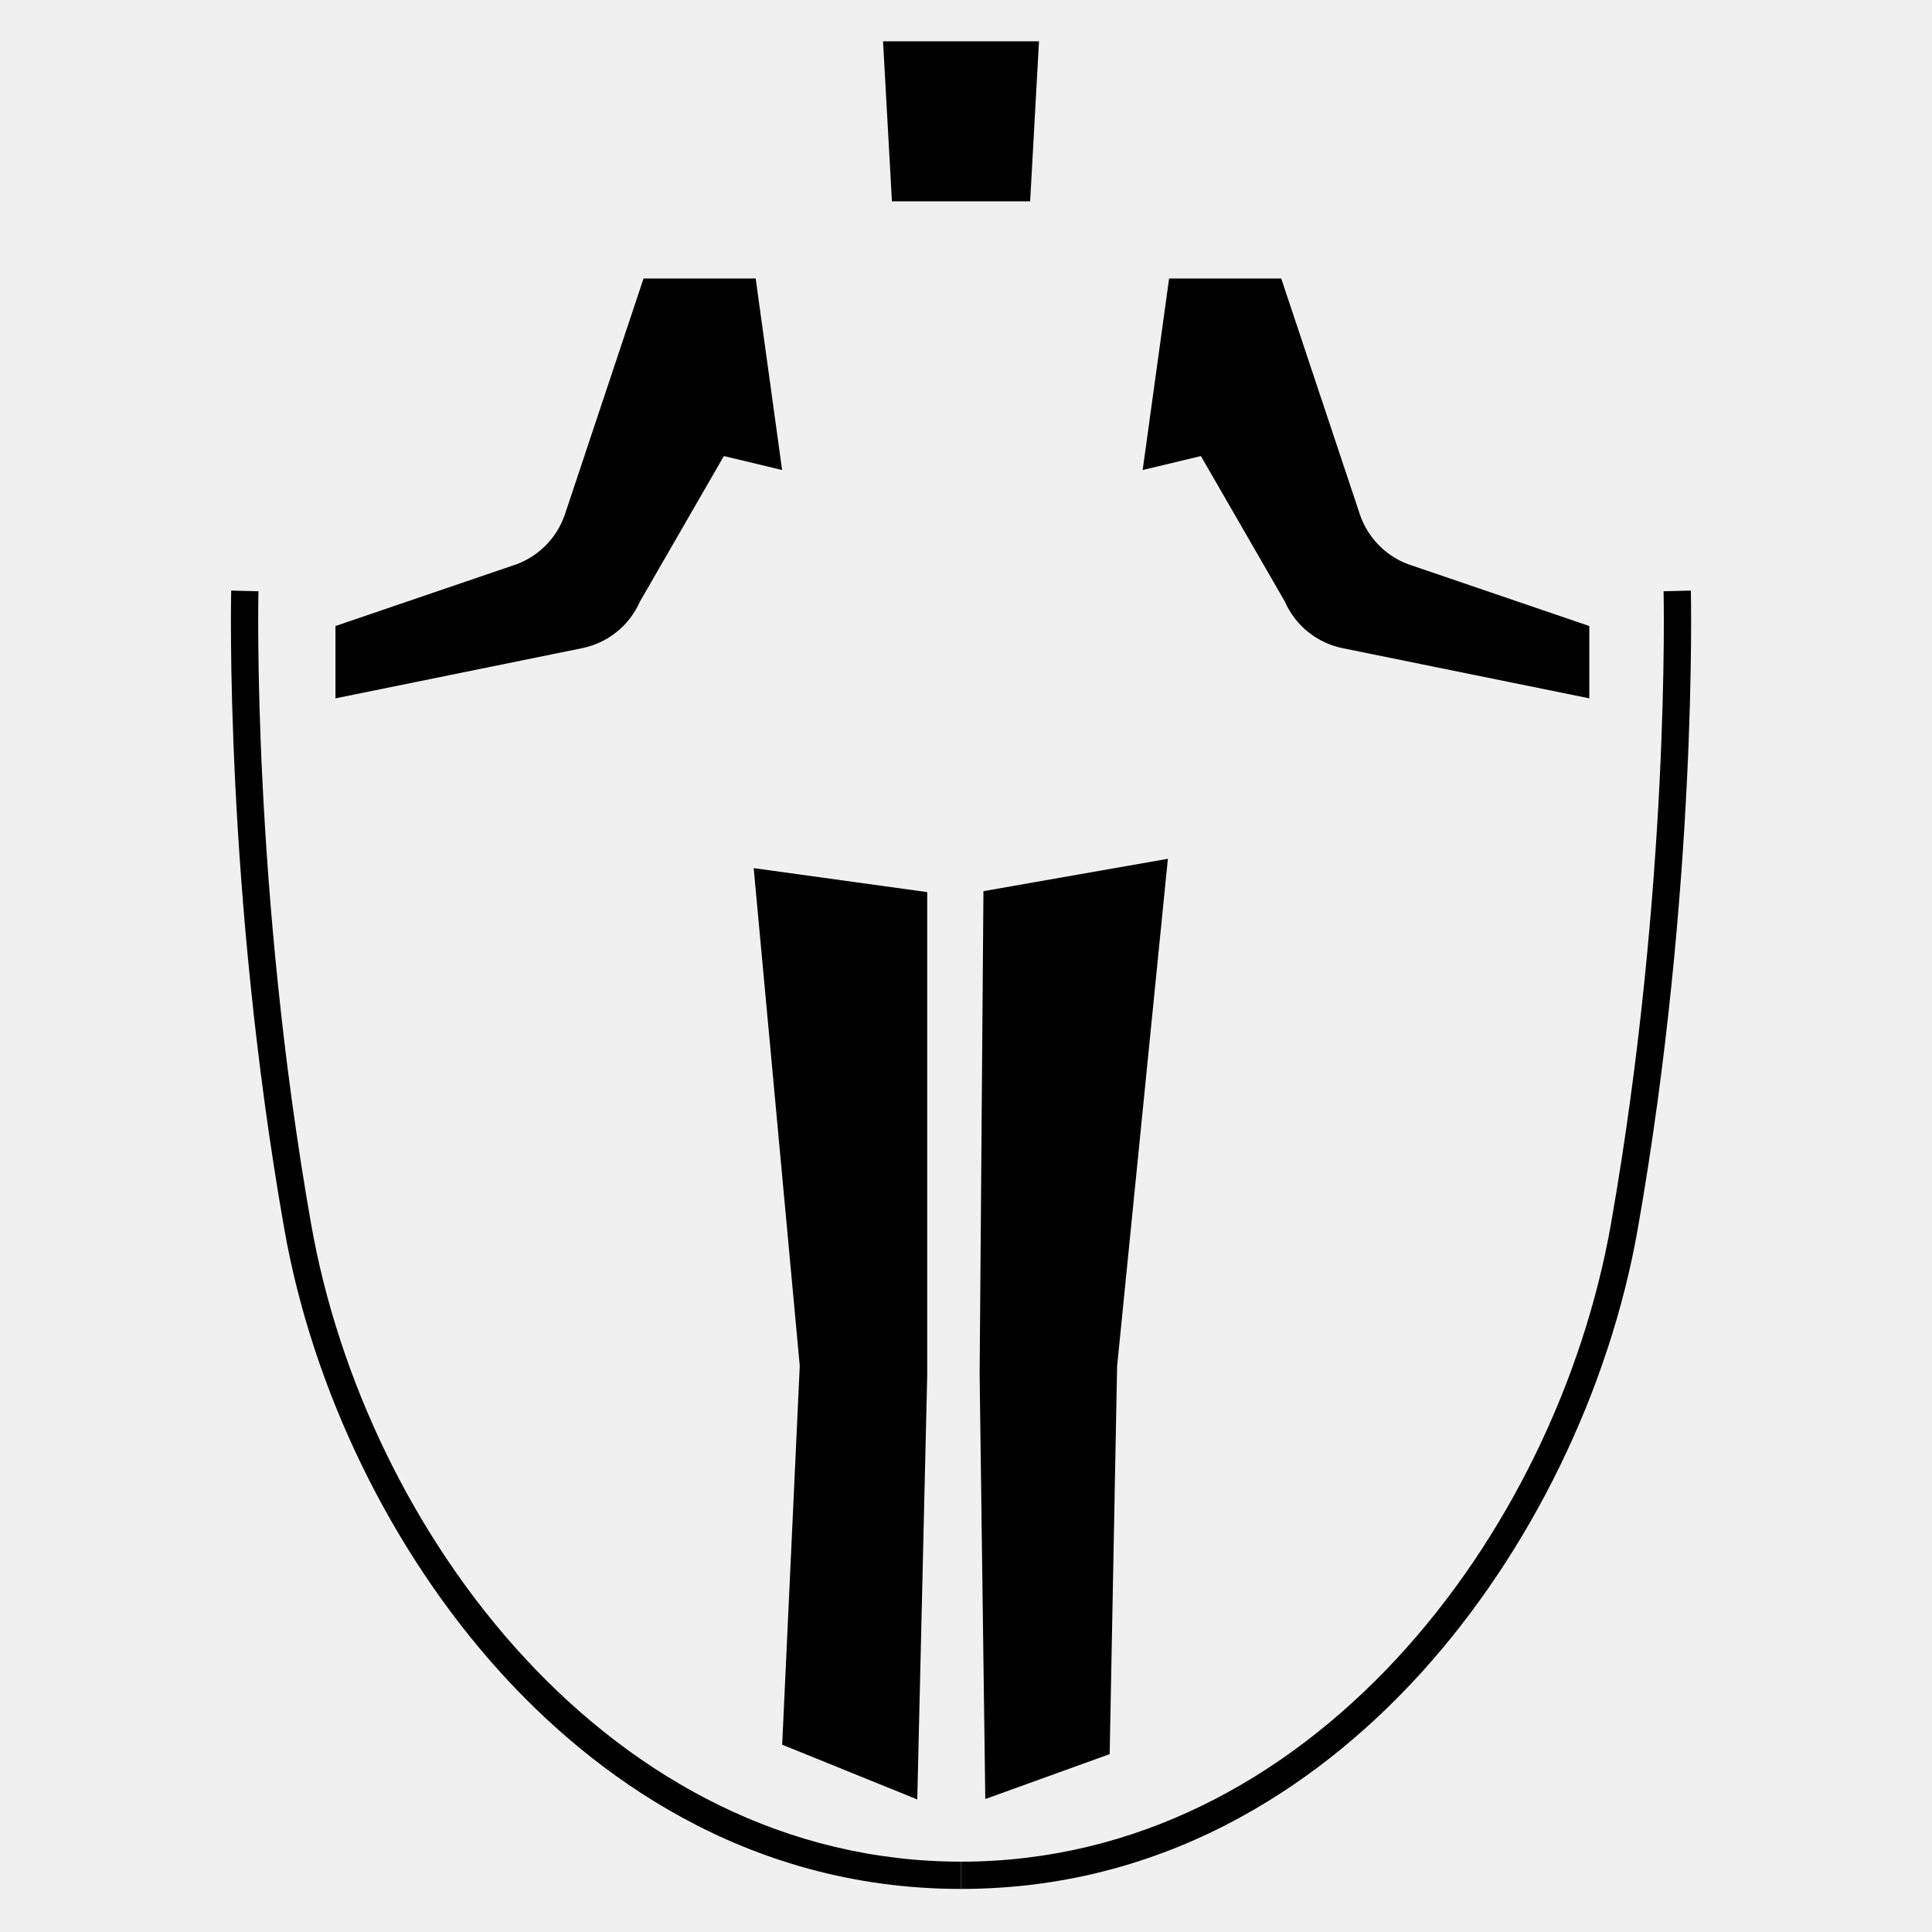
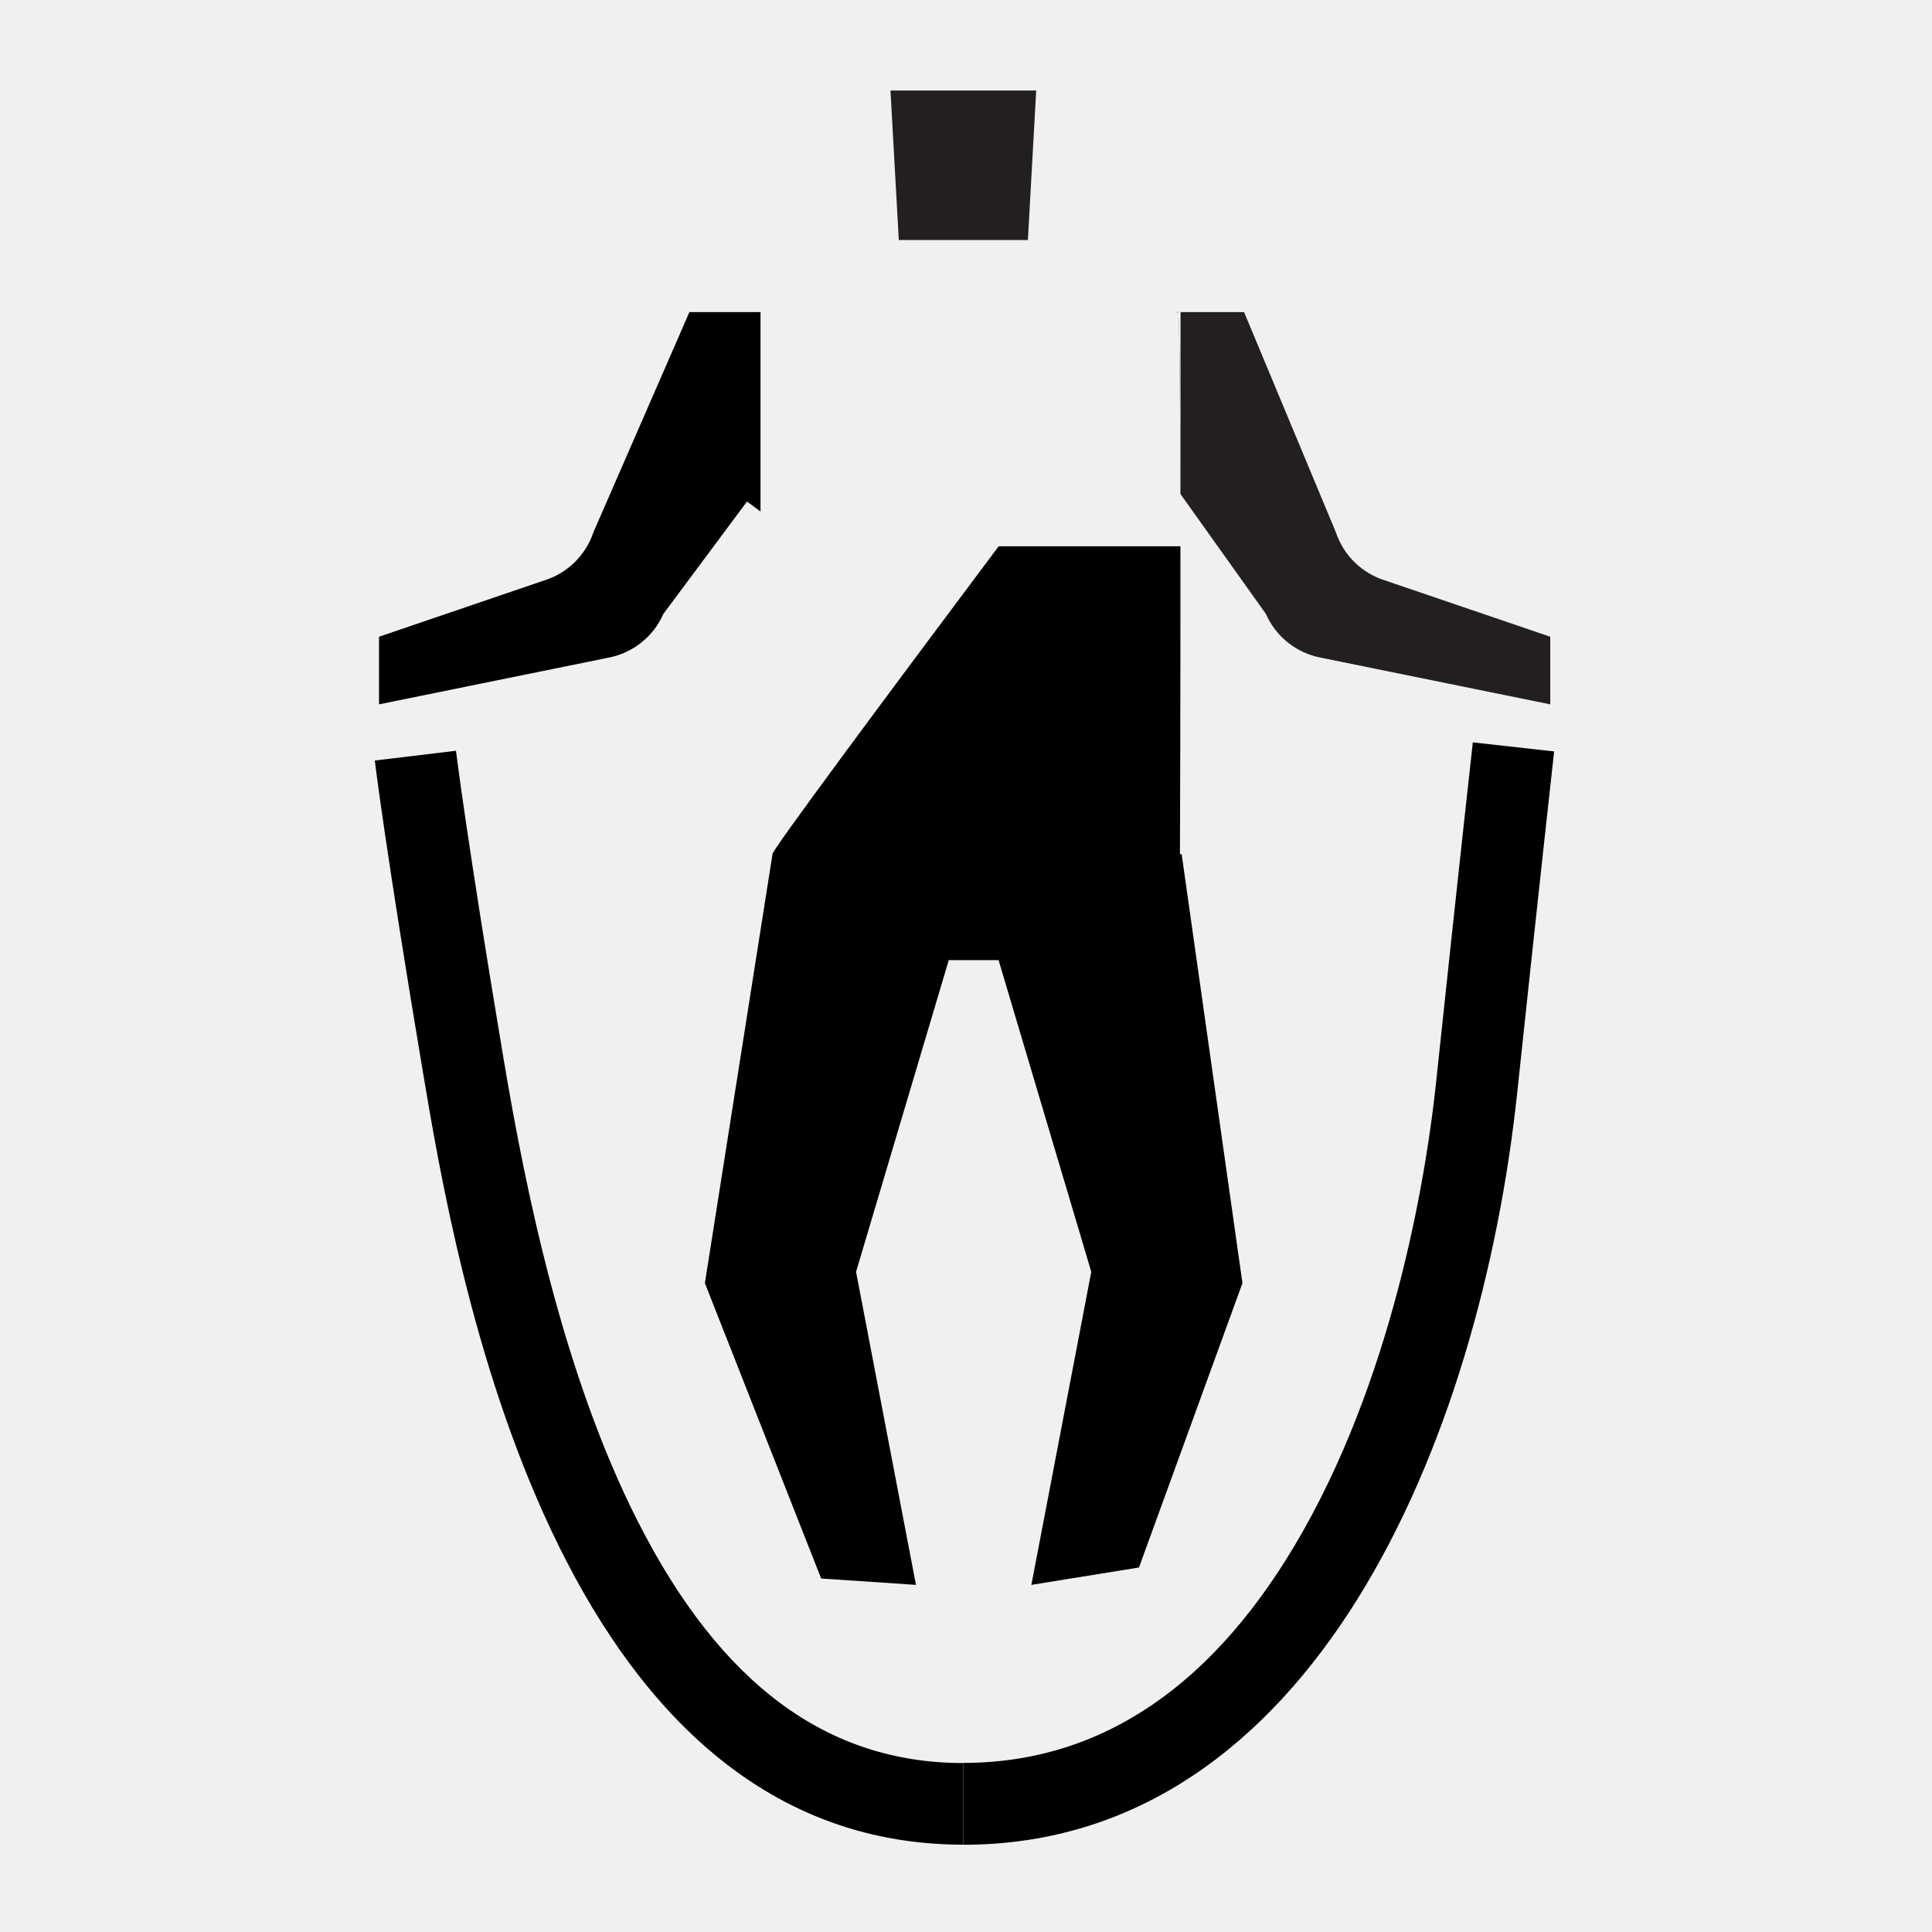
<svg xmlns="http://www.w3.org/2000/svg" id="Layer_1" version="1.1" viewBox="0 0 283.46 283.46">
  <defs>
    <style>
      .st0 {
-         fill: currentColor;
+         fill: #231f20;
      }

      .st1 {
-         fill: none;
-         stroke: currentColor;
-         stroke-miterlimit: 10;
-         stroke-width: 4px;
+         fill: #fff;
      }
    </style>
  </defs>
-   <polygon class="st0" points="151.14 29.54 130.86 29.54 129.56 6.06 152.44 6.06 151.14 29.54" />
-   <polygon class="st0" points="134.58 264.01 114.76 255.98 117.34 200.4 110.58 127.37 136.04 130.89 136.04 201.82 134.58 264.01" />
-   <polygon class="st0" points="144.56 263.95 143.73 201.68 144.29 130.75 171.35 126 163.9 200.45 162.81 257.36 144.56 263.95" />
-   <path class="st0" d="M141,277.14c-32.08,0-54.48-17.31-67.62-31.83-15.97-17.65-27.52-41.37-31.68-65.06-8.79-50.01-7.79-93.17-7.78-93.6l4,.1c-.01.43-.99,43.21,7.72,92.81,7.97,45.37,44.1,93.58,95.36,93.58v4Z" />
-   <path class="st0" d="M141,277.14v-4c51.26,0,87.39-48.22,95.36-93.58,8.71-49.6,7.73-92.38,7.72-92.81l4-.1c.01.43,1.01,43.59-7.78,93.6-4.16,23.7-15.71,47.41-31.68,65.06-13.14,14.52-35.54,31.83-67.62,31.83Z" />
-   <path class="st1" d="M225.66,86.7" />
-   <path class="st0" d="M106.2,66.92l-12.31,21.34c-1.58,3.59-4.82,6.16-8.68,6.88l-35.99,7.32v-10.61l25.88-8.83c3.68-1.12,6.58-3.95,7.8-7.6l11.52-34.56h16.45s3.88,28.1,3.88,28.1l-8.55-2.05Z" />
-   <path class="st0" d="M176.2,66.92l12.31,21.34c1.58,3.59,4.82,6.16,8.68,6.88l35.99,7.32v-10.61s-25.88-8.83-25.88-8.83c-3.68-1.12-6.58-3.95-7.8-7.6l-11.52-34.56h-16.45s-3.88,28.1-3.88,28.1l8.55-2.05Z" />
+   <g>
+     <polygon class="st0" points="150.81 35.22 131.87 35.22 130.65 13.28 152.03 13.28 150.81 35.22" />
+     <path d="M182.29,188.26l-15.18,41.72-15.79,2.55,8.79-45.93-13.6-45.73h-7.31l-13.6,45.73,8.79,45.93-13.91-.93-17.06-43.34,9.92-62.94c-.51,0,17.08-23.66,33.18-45.17h26.67c.02,21.51-.07,45.17-.07,45.17h.25l8.92,62.94Z" />
+     <path d="M141.34,270.65c-60.24,0-74.57-85.23-79.27-113.23-5.45-32.46-7.02-45.31-7.08-45.84l11.91-1.43c.02.13,1.61,13.18,7,45.29,3.13,18.63,8.58,45.92,19.68,67.78,12.11,23.85,27.74,35.45,47.76,35.45v12Z" />
+     <path d="M141.34,270.65v-12c20.29,0,37.05-11.43,49.81-33.96,13.95-24.65,18.31-54.17,19.53-65.71,3.26-30.76,5.39-49.87,5.41-50.06l11.93,1.33c-.02.19-2.15,19.27-5.41,50-5.4,50.93-29.93,110.41-81.27,110.41Z" />
+     <path d="M111.58,45.79v29.26l-1.98-1.47-12.27,16.49c-1.47,3.35-4.51,5.76-8.1,6.43l-33.62,6.84v-9.92l24.18-8.24c3.43-1.05,6.14-3.69,7.28-7.1l14.08-32.29h10.43Z" />
+     <path class="st0" d="M172.66,45.79h.15c-.04.05-.1.07-.17.07l.02-.07Z" />
+     <path class="st0" d="M227.45,93.42v9.92l-33.62-6.84c-3.6-.67-6.63-3.08-8.1-6.43l-12.53-17.58-.02-.03c-.02-14.28-.12-26.03-.33-26.67h9.68l13.46,32.29c1.13,3.41,3.85,6.05,7.28,7.1l24.18,8.24Z" />
+   </g>
+   <path class="st0" d="M172.3,45.79s0,.01-.02.02c-.03-.01-.03-.02.02-.02Z" />
+   <path class="st0" d="M172.85,45.79h-.04s.01-.01.01-.02h.02s0,0,0,.02Z" />
+   <path class="st1" d="M172.3,45.79s0,.01-.02.02c-.03-.01-.03-.02.02-.02Z" />
+   <path class="st1" d="M172.66,45.79h.15c-.04.05-.1.07-.17.07l.02-.07Z" />
+   <path class="st1" d="M173.2,45.77v26.72l-.02-.03c-.02-14.28-.12-26.03-.33-26.67h-.04s.01-.01.01-.02h.38Z" />
</svg>
